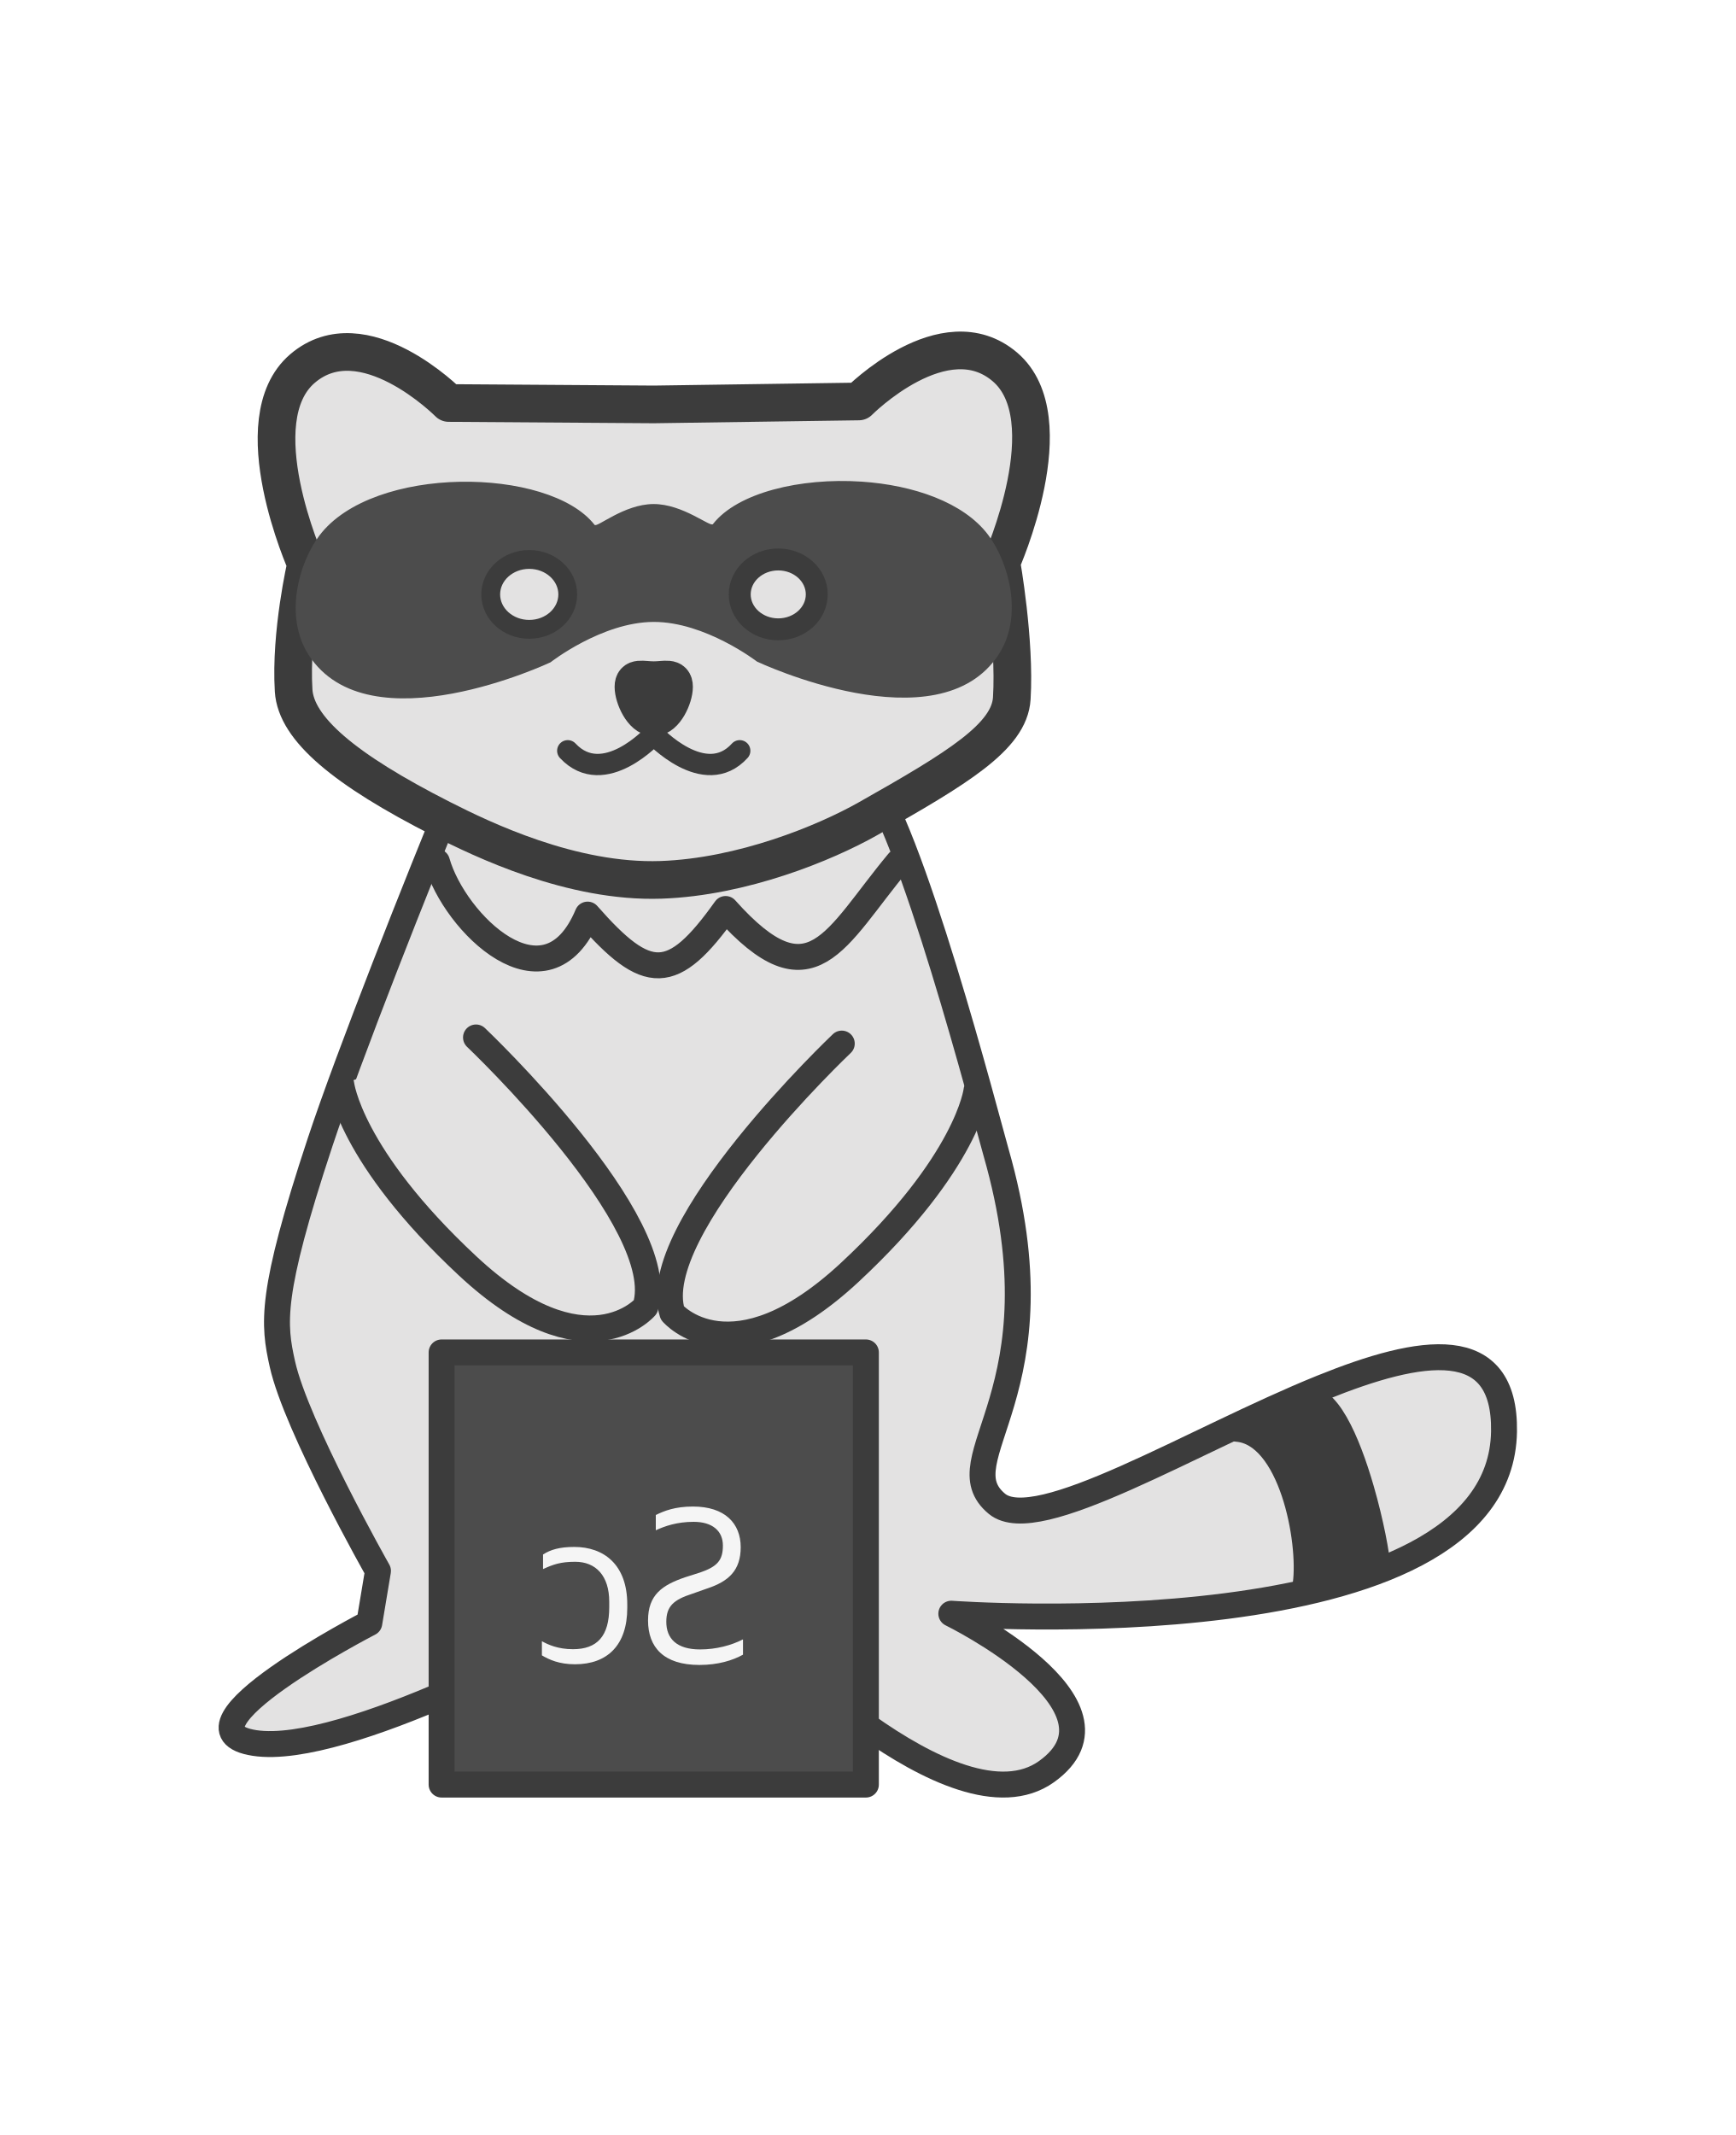
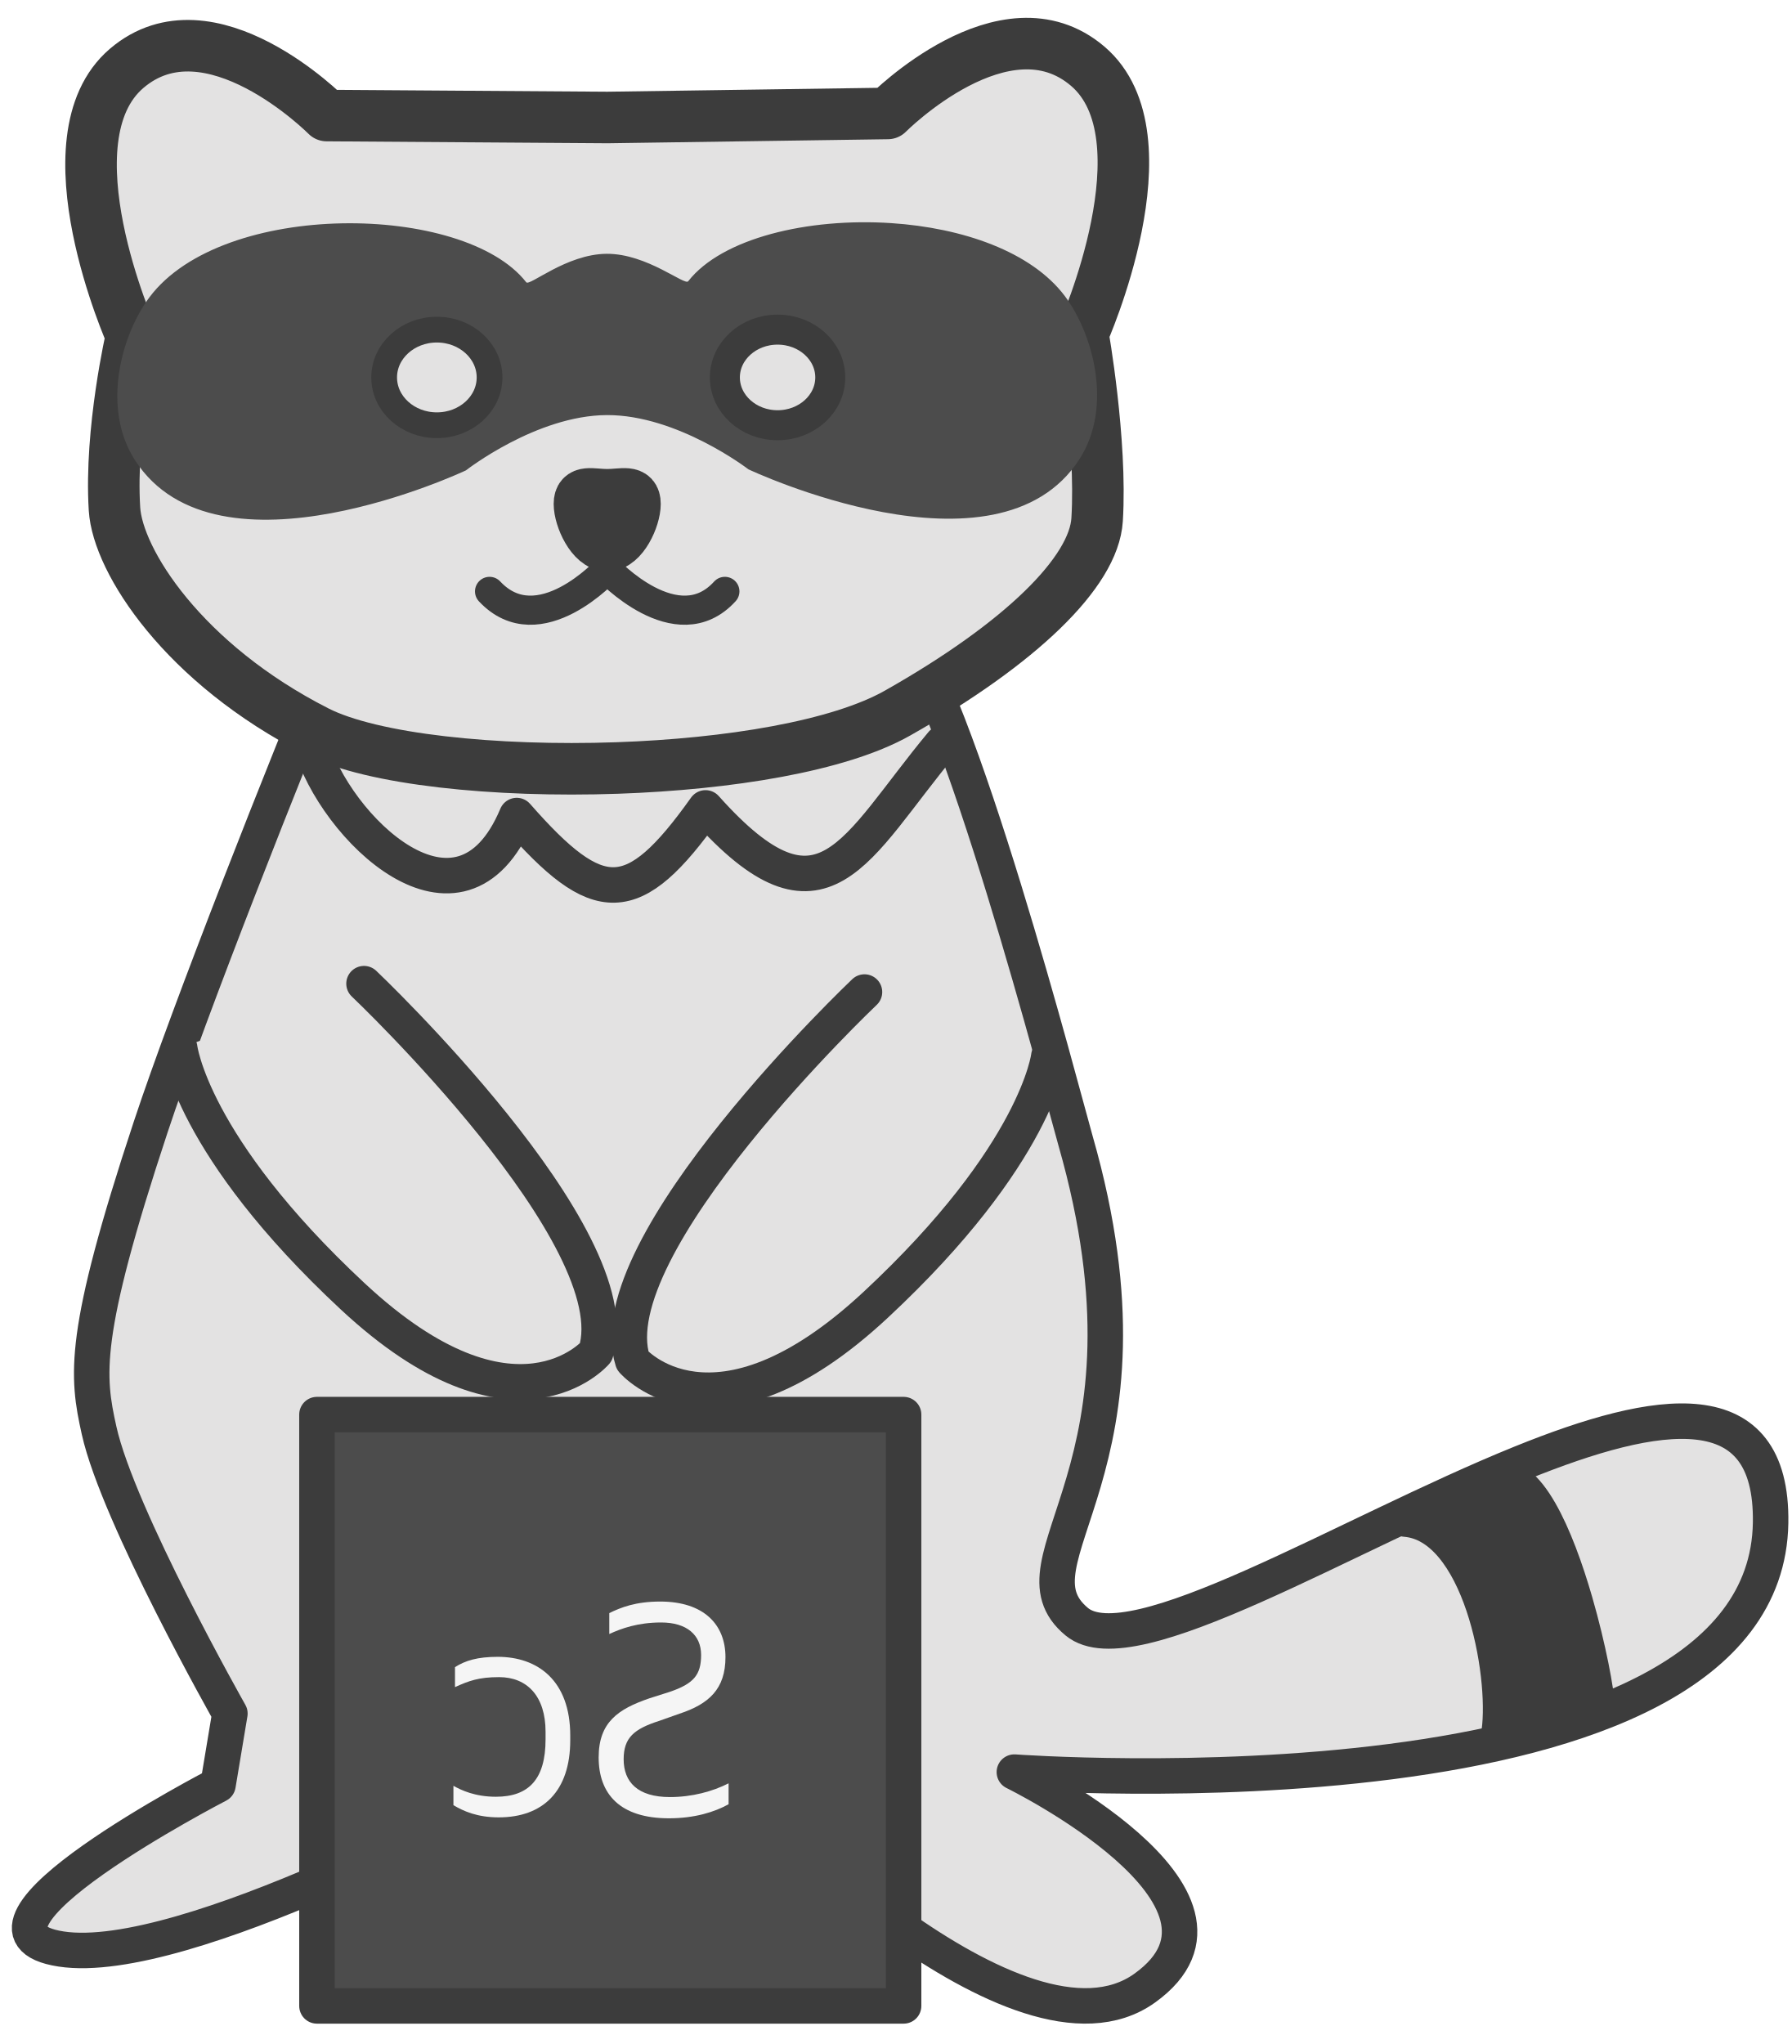
- <svg xmlns="http://www.w3.org/2000/svg" xmlns:ns1="http://vectornator.io" version="1.1" width="100%" height="100%">
-   <svg height="100%" stroke-miterlimit="10" style="fill-rule:nonzero;clip-rule:evenodd;stroke-linecap:round;stroke-linejoin:round;" version="1.1" viewBox="0 0 378.185 494.027" width="100%" xml:space="preserve">
-     <defs />
-     <g id="SvgjsG1002" ns1:layername="Layer 1">
+ <svg xmlns="http://www.w3.org/2000/svg" xmlns:ns1="http://vectornator.io" height="100%" stroke-miterlimit="10" style="fill-rule:nonzero;clip-rule:evenodd;stroke-linecap:round;stroke-linejoin:round;" version="1.1" viewBox="0 0 303.086 345.674" width="100%" xml:space="preserve">
+   <defs />
+   <g id="Layer-1" ns1:layerName="Layer 1">
+     <g opacity="1">
      <g opacity="1">
-         <g opacity="1">
-           <path d="M94.199 181.597C85.053 203.664 68.933 244.386 62.335 264.326C50.652 299.632 51.56 306.378 53.616 315.632C56.834 330.112 75.739 363.497 75.739 363.497L73.728 375.564C73.728 375.564 26.265 400.1 47.181 403.318C68.096 406.536 120.696 377.608 120.696 377.608L163.078 377.36C163.078 377.36 209.151 425.214 230.469 409.93C251.787 394.645 208.417 373.401 208.417 373.401C208.417 373.401 335.519 382.727 336.324 331.242C336.676 308.679 317.349 311.731 294.135 321.13C264.379 333.177 228.236 355.652 218.972 347.97C206.369 337.518 234.764 322.447 218.766 266.635C216.686 259.377 198.728 189.866 188.381 178.824" fill="#e3e2e2" fill-rule="nonzero" opacity="1" stroke="#3c3c3c" stroke-linecap="round" stroke-linejoin="round" stroke-width="6" />
-           <path d="M306.969 362.325C306.917 360.019 305.534 352.457 303.267 344.624C300.059 333.54 295.081 321.911 289.601 323.859C284.418 325.702 279.563 328.36 274.544 330.611C287.158 331.604 291.809 356.519 290.422 366.611" fill="#3c3c3c" fill-rule="nonzero" opacity="1" stroke="#3c3c3c" stroke-linecap="round" stroke-linejoin="round" stroke-width="6" />
-         </g>
-         <g opacity="1">
-           <path d="M67.245 250.926C67.245 250.926 69.134 267.458 96.53 292.964C123.926 318.471 137.624 302.411 137.624 302.411C143.765 283.045 98.42 240.062 98.42 240.062" fill="#e3e2e2" fill-rule="nonzero" opacity="1" stroke="#3c3c3c" stroke-linecap="round" stroke-linejoin="round" stroke-width="6" />
-           <path d="M214.243 252.343C214.243 252.343 212.354 268.875 184.958 294.381C157.562 319.888 143.864 303.828 143.864 303.828C137.724 284.462 183.069 241.479 183.069 241.479" fill="#e3e2e2" fill-rule="nonzero" opacity="1" stroke="#3c3c3c" stroke-linecap="round" stroke-linejoin="round" stroke-width="6" />
-         </g>
-         <path d="M89.389 199.424C93.388 213.533 114.637 234.533 124.25 211.633C138.064 227.376 143.892 227.62 156.183 210.336C176.147 232.707 181.405 217.17 196.194 199.424" fill="#e3e2e2" fill-rule="nonzero" opacity="1" stroke="#3c3c3c" stroke-linecap="round" stroke-linejoin="round" stroke-width="6" />
+         <path d="M57.344 107.887C48.198 129.954 32.078 170.676 25.48 190.616C13.797 225.922 14.705 232.668 16.761 241.922C19.979 256.402 38.884 289.787 38.884 289.787L36.873 301.854C36.873 301.854-10.59 326.39 10.325 329.608C31.241 332.826 83.841 303.898 83.841 303.898L126.223 303.65C126.223 303.65 172.296 351.504 193.614 336.22C214.932 320.935 171.562 299.691 171.562 299.691C171.562 299.691 298.664 309.017 299.469 257.532C299.821 234.969 280.494 238.021 257.28 247.42C227.524 259.467 191.381 281.942 182.117 274.26C169.514 263.808 197.909 248.737 181.911 192.925C179.831 185.667 161.873 116.156 151.526 105.114" fill="#e3e2e2" fill-rule="nonzero" opacity="1" stroke="#3c3c3c" stroke-linecap="round" stroke-linejoin="round" stroke-width="6" />
+         <path d="M270.114 288.615C270.062 286.309 268.679 278.747 266.412 270.914C263.204 259.83 258.226 248.201 252.746 250.149C247.563 251.992 242.708 254.65 237.689 256.901C250.303 257.894 254.954 282.809 253.567 292.901" fill="#3c3c3c" fill-rule="nonzero" opacity="1" stroke="#3c3c3c" stroke-linecap="round" stroke-linejoin="round" stroke-width="6" />
      </g>
-       <path d="M187.002 92.896C187.002 92.896 206.803 72.935 220.829 84.911C234.855 96.888 220.004 130.156 220.004 130.156C220.004 130.156 223.237 148.297 222.412 161.604C221.862 170.47 209.927 177.7 189.093 189.478C179.174 195.085 160.041 202.938 141.257 203.59C120.587 204.308 99.801 194.22 90.461 189.478C67.901 178.024 56.764 168.592 56.218 159.788C55.393 146.481 59.106 130.512 59.106 130.512C59.106 130.512 44.254 97.244 58.281 85.268C72.307 73.291 92.108 93.252 92.108 93.252L139.597 93.579L187.002 92.896Z" fill="#e3e2e2" fill-rule="nonzero" opacity="1" stroke="#3c3c3c" stroke-linecap="round" stroke-linejoin="round" stroke-width="8.716" />
-       <path d="M134.858 158.926C134.858 156.522 136.961 157.386 139.555 157.386C142.149 157.386 144.251 156.522 144.251 158.926C144.251 161.33 142.149 165.974 139.555 165.974C136.961 165.974 134.858 161.33 134.858 158.926Z" fill="#3c3c3c" fill-rule="nonzero" opacity="1" stroke="#3c3c3c" stroke-linecap="butt" stroke-linejoin="round" stroke-width="8.716" />
-       <path d="M119.655 173.723C128.01 182.648 139.555 169.97 139.555 169.97C139.555 169.97 151.347 182.648 159.455 173.723" fill="none" opacity="1" stroke="#3c3c3c" stroke-linecap="round" stroke-linejoin="round" stroke-width="4.927" />
+       <g opacity="1">
+         <path d="M30.39 177.216C30.39 177.216 32.279 193.748 59.675 219.254C87.071 244.761 100.769 228.701 100.769 228.701C106.91 209.335 61.565 166.352 61.565 166.352" fill="#e3e2e2" fill-rule="nonzero" opacity="1" stroke="#3c3c3c" stroke-linecap="round" stroke-linejoin="round" stroke-width="6" />
+         <path d="M177.388 178.633C177.388 178.633 175.499 195.165 148.103 220.671C120.707 246.178 107.009 230.118 107.009 230.118C100.869 210.752 146.214 167.769 146.214 167.769" fill="#e3e2e2" fill-rule="nonzero" opacity="1" stroke="#3c3c3c" stroke-linecap="round" stroke-linejoin="round" stroke-width="6" />
+       </g>
+       <path d="M52.534 125.714C56.533 139.823 77.782 160.823 87.395 137.923C101.209 153.666 107.037 153.91 119.328 136.626C139.292 158.997 144.55 143.46 159.339 125.714" fill="#e3e2e2" fill-rule="nonzero" opacity="1" stroke="#3c3c3c" stroke-linecap="round" stroke-linejoin="round" stroke-width="6" />
    </g>
-     <g id="SvgjsG1001" ns1:layername="Processor">
+     <path d="M150.147 19.186C150.147 19.186 169.948-0.775 183.974 11.201C198 23.178 183.149 56.446 183.149 56.446C183.149 56.446 186.382 74.587 185.557 87.894C185.007 96.76 172.628 108.82 151.793 120.598C141.875 126.205 123.186 129.228 104.402 129.88C83.732 130.598 62.946 128.444 53.606 123.702C31.046 112.249 19.909 94.882 19.363 86.078C18.538 72.771 22.251 56.802 22.251 56.802C22.251 56.802 7.399 23.534 21.425 11.558C35.452-0.419 55.253 19.542 55.253 19.542L102.742 19.869L150.147 19.186Z" fill="#e3e2e2" fill-rule="nonzero" opacity="1" stroke="#3c3c3c" stroke-linecap="round" stroke-linejoin="round" stroke-width="8.716" />
+     <path d="M98.003 85.216C98.003 82.812 100.106 83.676 102.7 83.676C105.294 83.676 107.396 82.812 107.396 85.216C107.396 87.62 105.294 92.264 102.7 92.264C100.106 92.264 98.003 87.62 98.003 85.216Z" fill="#3c3c3c" fill-rule="nonzero" opacity="1" stroke="#3c3c3c" stroke-linecap="butt" stroke-linejoin="round" stroke-width="8.716" />
+     <path d="M82.8 100.013C91.155 108.938 102.7 96.26 102.7 96.26C102.7 96.26 114.492 108.938 122.6 100.013" fill="none" opacity="1" stroke="#3c3c3c" stroke-linecap="round" stroke-linejoin="round" stroke-width="4.927" />
+   </g>
+   <g id="Processor" ns1:layerName="Processor">
+     <g opacity="1">
+       <path d="M152.831 339.232L53.606 339.232L53.606 239.232L152.831 239.232L152.831 339.232Z" fill="#4c4c4c" fill-rule="nonzero" opacity="1" stroke="#3c3c3c" stroke-linecap="butt" stroke-linejoin="round" stroke-width="6" />
      <g opacity="1">
-         <path d="M188.648 412.942L90.461 412.942L90.461 312.942L188.648 312.942L188.648 412.942Z" fill="#4c4c4c" fill-rule="nonzero" opacity="1" stroke="#3c3c3c" stroke-linecap="butt" stroke-linejoin="round" stroke-width="6" />
-         <g opacity="1">
-           <path d="M150.119 385.261C141.826 385.261 138.234 381.141 138.234 374.961C138.234 368.993 141.562 366.774 146.791 364.978L150.277 363.869C154.291 362.496 155.559 361.017 155.559 357.636C155.559 354.256 153.129 352.143 148.798 352.143C144.889 352.143 142.09 353.147 140.03 354.098L140.03 350.559C141.984 349.608 144.467 348.604 148.64 348.604C156.034 348.604 159.679 352.513 159.679 358.006C159.679 363.394 156.879 365.929 151.914 367.567L148.481 368.781C144.203 370.155 142.46 371.634 142.46 375.278C142.46 379.134 144.837 381.669 150.277 381.669C154.027 381.669 157.513 380.719 160.207 379.345L160.207 382.884C157.83 384.205 154.45 385.261 150.119 385.261Z" fill="#f5f5f5" fill-rule="nonzero" opacity="1" stroke="none" />
-           <path d="M121.332 385.103C117.687 385.103 115.363 384.046 113.673 383.043L113.673 379.768C114.994 380.507 117.318 381.616 120.857 381.616C126.455 381.616 129.255 378.606 129.255 371.898L129.255 370.63C129.255 364.609 126.138 361.387 121.385 361.387C117.951 361.387 116.261 362.02 113.937 363.077L113.937 359.696C115.68 358.587 117.74 357.953 121.173 357.953C127.934 357.953 133.428 361.968 133.428 371.264L133.428 372.056C133.428 380.666 128.832 385.103 121.332 385.103Z" fill="#f5f5f5" fill-rule="nonzero" opacity="1" stroke="none" />
-         </g>
+         <path d="M113.14 307.504C104.846 307.504 101.254 303.385 101.254 297.205C101.254 291.236 104.582 289.018 109.812 287.222L113.298 286.113C117.313 284.739 118.581 283.26 118.581 279.88C118.581 276.499 116.151 274.387 111.819 274.387C107.91 274.387 105.11 275.39 103.05 276.341L103.05 272.802C105.004 271.851 107.487 270.848 111.661 270.848C119.056 270.848 122.701 274.756 122.701 280.25C122.701 285.637 119.901 288.173 114.936 289.81L111.502 291.025C107.223 292.398 105.48 293.877 105.48 297.522C105.48 301.377 107.857 303.913 113.298 303.913C117.049 303.913 120.535 302.962 123.229 301.589L123.229 305.128C120.852 306.448 117.471 307.504 113.14 307.504Z" fill="#f5f5f5" fill-rule="nonzero" opacity="1" stroke="none" />
+         <path d="M84.35 307.346C80.705 307.346 78.38 306.29 76.69 305.286L76.69 302.011C78.011 302.751 80.335 303.86 83.874 303.86C89.474 303.86 92.273 300.849 92.273 294.141L92.273 292.873C92.273 286.852 89.157 283.63 84.403 283.63C80.969 283.63 79.278 284.264 76.954 285.32L76.954 281.94C78.697 280.831 80.757 280.197 84.191 280.197C90.953 280.197 96.447 284.211 96.447 293.507L96.447 294.3C96.447 302.909 91.851 307.346 84.35 307.346Z" fill="#f5f5f5" fill-rule="nonzero" opacity="1" stroke="none" />
      </g>
    </g>
-     <g id="SvgjsG1000" ns1:layername="Layer 4">
-       <path d="M125.847 121.431C115.337 107.999 74.537 107.485 62.156 123.951C57.462 130.192 53.917 142.607 59.701 151.561C73.63 173.124 115.666 153.255 115.666 153.255C115.666 153.255 127.57 143.951 139.514 143.909C151.458 143.866 163.443 153.084 163.443 153.084C163.443 153.084 205.479 172.953 219.409 151.39C225.193 142.436 221.647 130.022 216.954 123.78C211.273 116.224 199.607 112.244 187.63 111.446C173.506 110.506 158.95 113.992 153.263 121.26C152.749 122.139 146.317 116.59 139.463 116.632C132.609 116.675 126.325 122.249 125.847 121.431Z" fill="#4c4c4c" fill-rule="nonzero" opacity="1" stroke="none" />
-       <path d="M159.455 137.54C159.455 133.075 163.445 129.456 168.368 129.456C173.291 129.456 177.282 133.075 177.282 137.54C177.282 142.005 173.291 145.625 168.368 145.625C163.445 145.625 159.455 142.005 159.455 137.54Z" fill="#e3e2e2" fill-rule="nonzero" opacity="1" stroke="#3c3c3c" stroke-linecap="butt" stroke-linejoin="round" stroke-width="5.075" />
-       <path d="M101.828 137.54C101.828 133.075 105.819 129.456 110.742 129.456C115.664 129.456 119.655 133.075 119.655 137.54C119.655 142.005 115.664 145.625 110.742 145.625C105.819 145.625 101.828 142.005 101.828 137.54Z" fill="#e3e2e2" fill-rule="nonzero" opacity="1" stroke="#3c3c3c" stroke-linecap="butt" stroke-linejoin="round" stroke-width="4.355" />
-     </g>
-   </svg>
-   <style>@media (prefers-color-scheme: light) { :root { filter: none; } }
- </style>
+   </g>
+   <g id="Layer-4" ns1:layerName="Layer 4">
+     <path d="M88.992 47.721C78.482 34.289 37.682 33.775 25.301 50.241C20.607 56.482 17.062 68.897 22.846 77.851C36.775 99.414 78.811 79.545 78.811 79.545C78.811 79.545 90.715 70.241 102.659 70.199C114.603 70.156 126.588 79.374 126.588 79.374C126.588 79.374 168.624 99.243 182.554 77.68C188.338 68.726 184.792 56.312 180.099 50.07C174.418 42.514 162.752 38.534 150.775 37.736C136.651 36.796 122.095 40.282 116.408 47.55C115.894 48.429 109.462 42.88 102.608 42.922C95.754 42.965 89.47 48.539 88.992 47.721Z" fill="#4c4c4c" fill-rule="nonzero" opacity="1" stroke="none" />
+     <path d="M122.6 63.83C122.6 59.365 126.59 55.746 131.513 55.746C136.436 55.746 140.427 59.365 140.427 63.83C140.427 68.295 136.436 71.915 131.513 71.915C126.59 71.915 122.6 68.295 122.6 63.83Z" fill="#e3e2e2" fill-rule="nonzero" opacity="1" stroke="#3c3c3c" stroke-linecap="butt" stroke-linejoin="round" stroke-width="5.075" />
+     <path d="M64.973 63.83C64.973 59.365 68.964 55.746 73.886 55.746C78.809 55.746 82.8 59.365 82.8 63.83C82.8 68.295 78.809 71.915 73.886 71.915C68.964 71.915 64.973 68.295 64.973 63.83Z" fill="#e3e2e2" fill-rule="nonzero" opacity="1" stroke="#3c3c3c" stroke-linecap="butt" stroke-linejoin="round" stroke-width="4.355" />
+   </g>
</svg>
